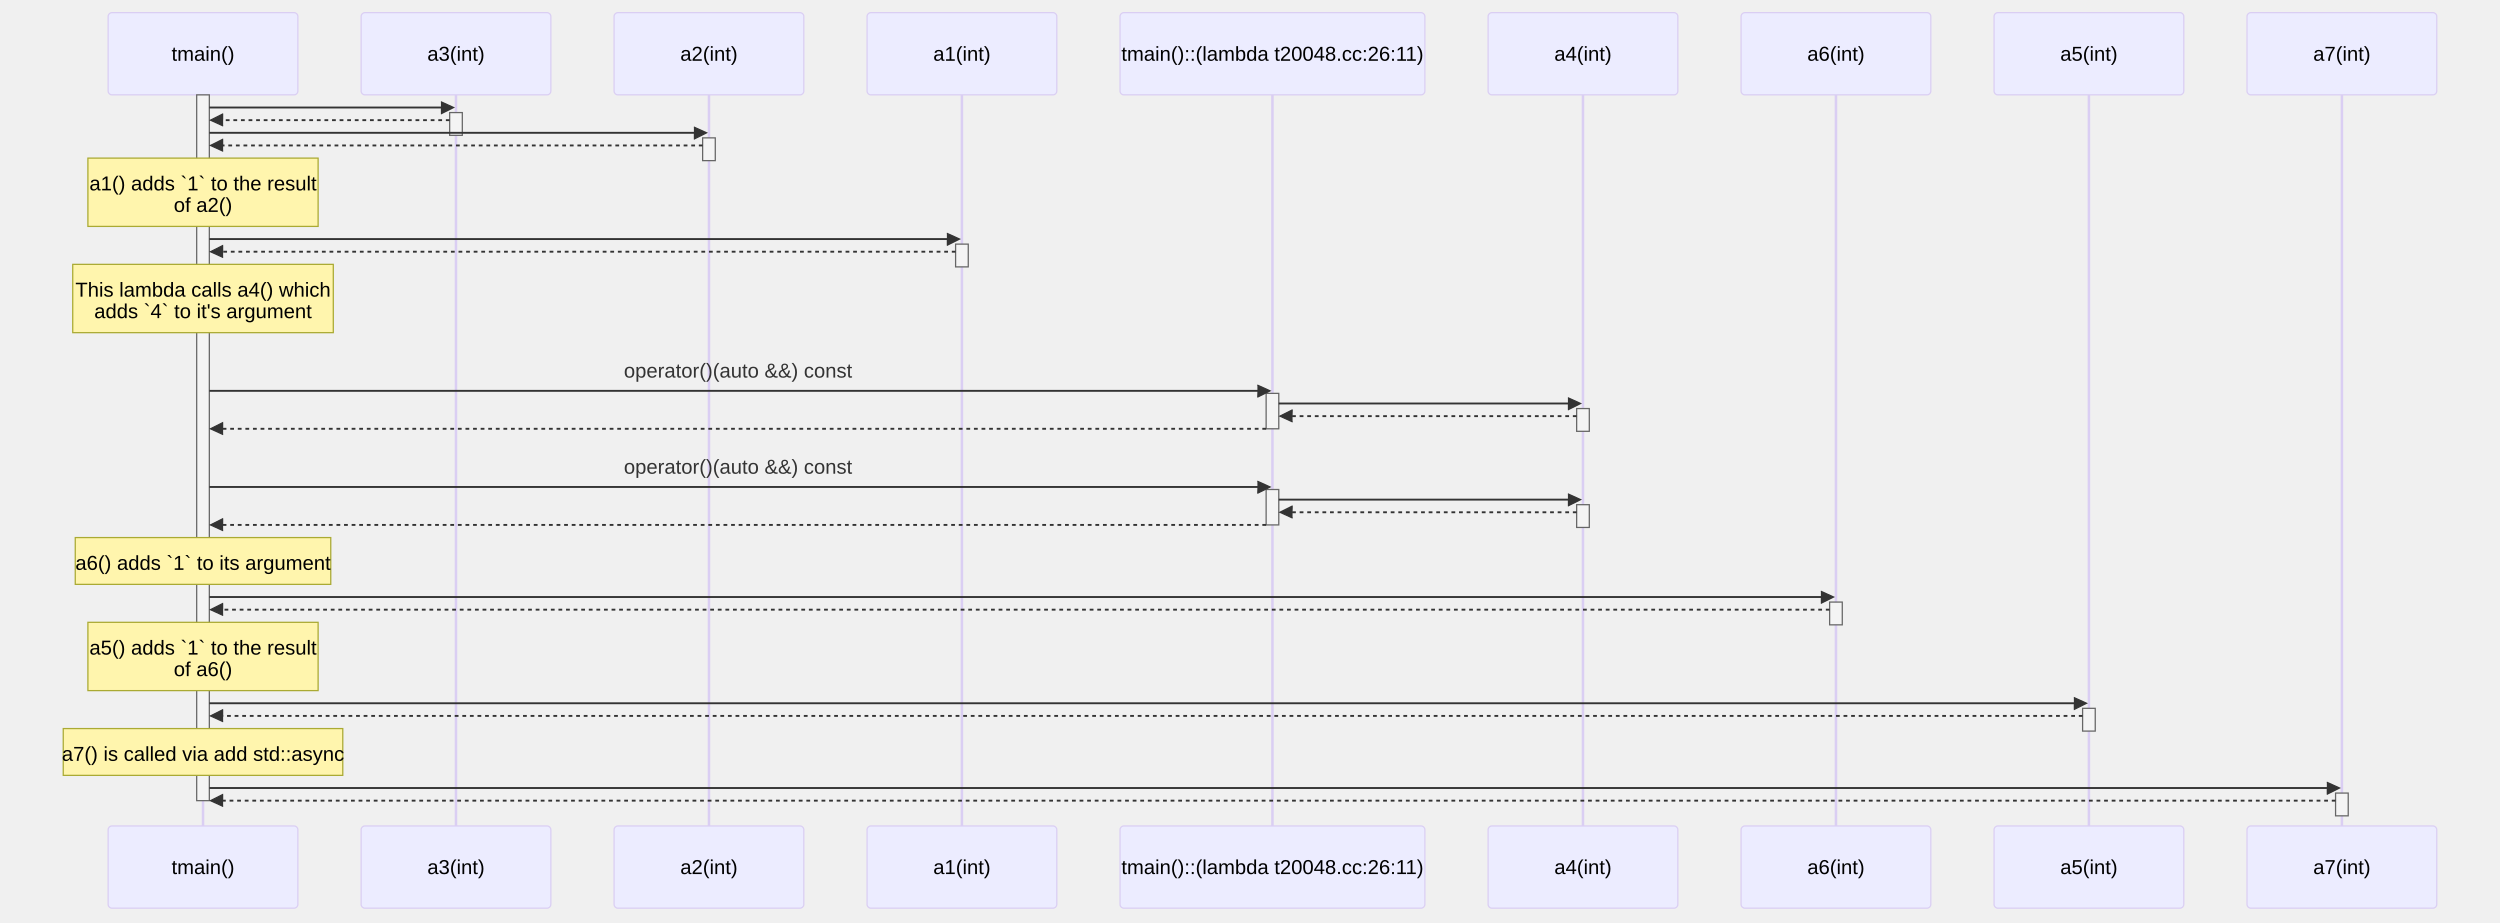
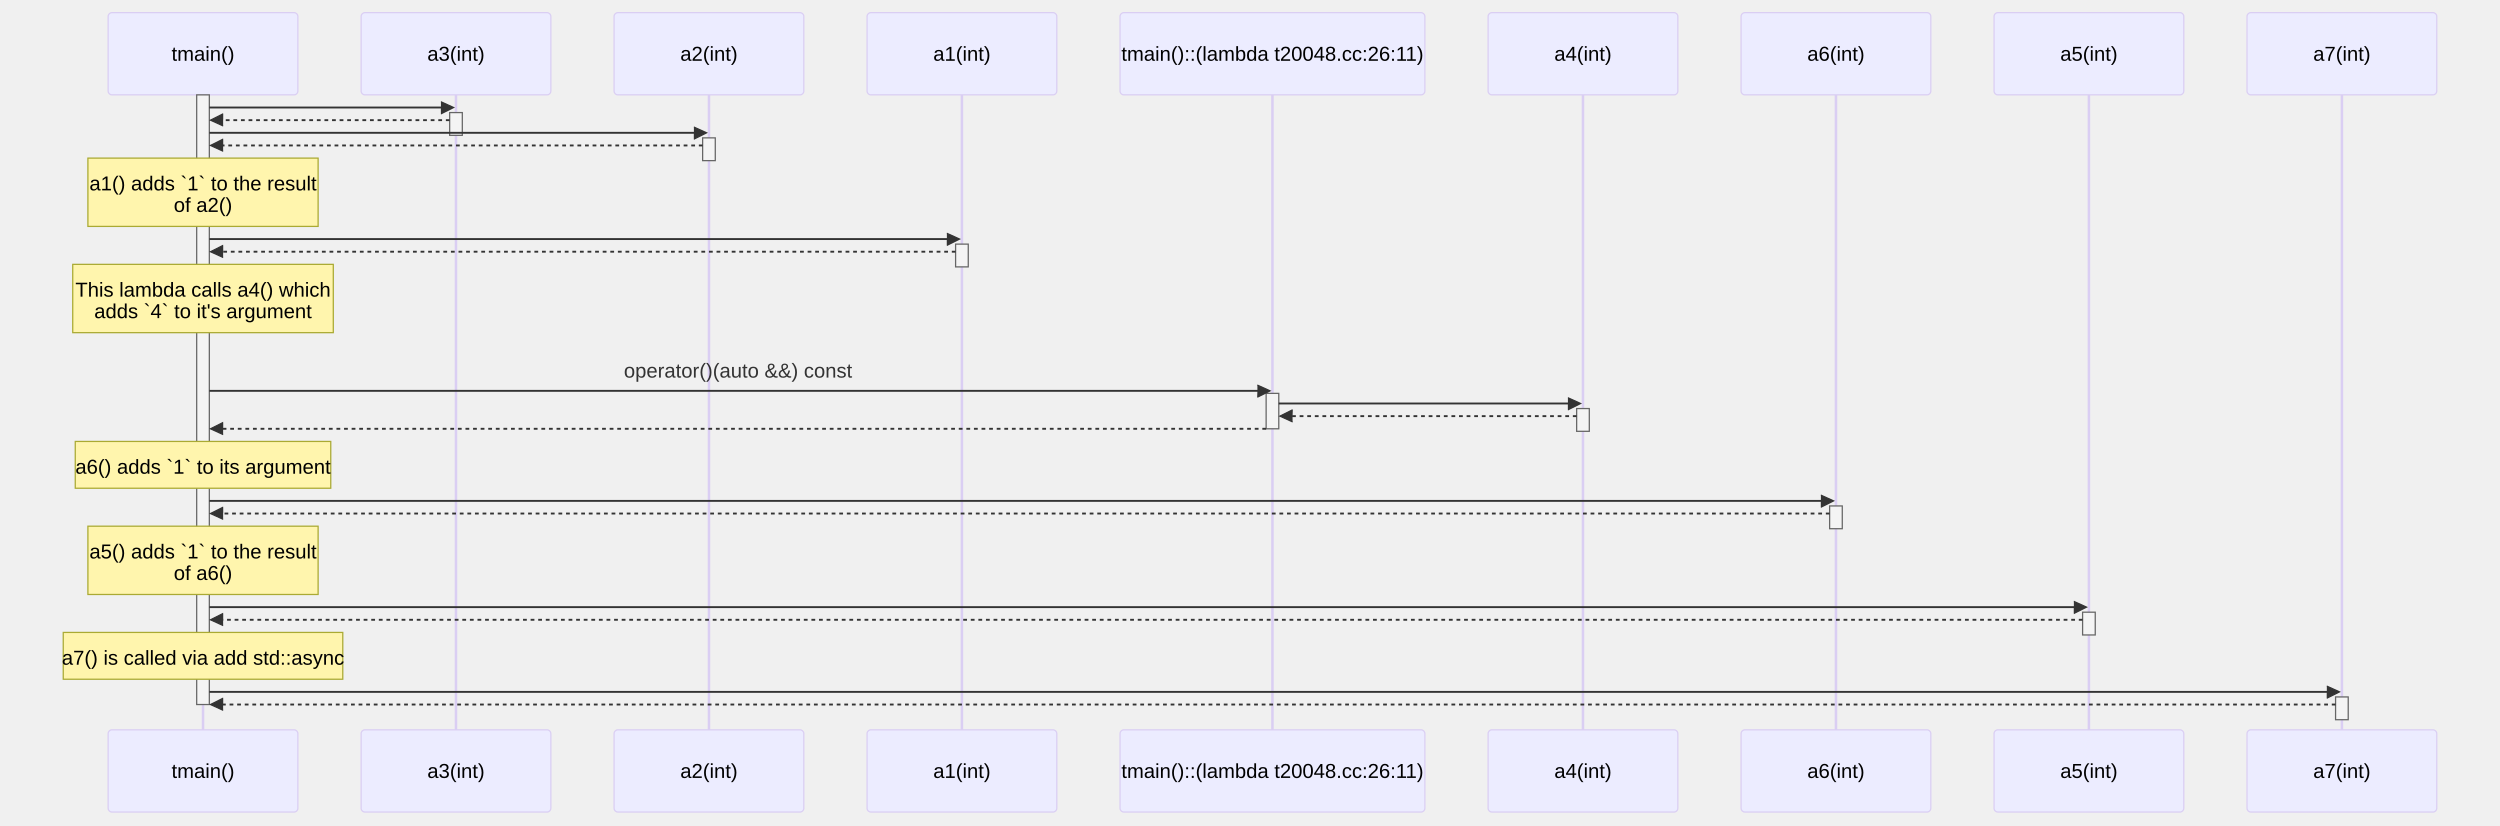
- <svg xmlns="http://www.w3.org/2000/svg" aria-roledescription="sequence" role="graphics-document document" viewBox="-85.5 -10 1976.5 729" style="max-width: 1976.5px; background-color: white;" width="1976.5" id="my-svg">
-   <g>
-     <rect class="actor actor-bottom" ry="3" rx="3" name="C_0001252037430481694786" height="65" width="150" stroke="#666" fill="#eaeaea" y="643" x="1691" />
-     <text style="text-anchor: middle; font-size: 16px; font-weight: 400;" class="actor actor-box" alignment-baseline="central" dominant-baseline="central" y="675.5" x="1766">
+ <svg xmlns="http://www.w3.org/2000/svg" aria-roledescription="sequence" role="graphics-document document" viewBox="-85.5 -10 1976.5 653" style="max-width: 1976.5px; background-color: white;" width="1976.5" id="my-svg">
+   <g>
+     <rect class="actor actor-bottom" ry="3" rx="3" name="C_0001252037430481694786" height="65" width="150" stroke="#666" fill="#eaeaea" y="567" x="1691" />
+     <text style="text-anchor: middle; font-size: 16px; font-weight: 400;" class="actor actor-box" alignment-baseline="central" dominant-baseline="central" y="599.5" x="1766">
      <tspan dy="0" x="1766">a7(int)</tspan>
    </text>
  </g>
  <g>
-     <rect class="actor actor-bottom" ry="3" rx="3" name="C_0003785360883682413647" height="65" width="150" stroke="#666" fill="#eaeaea" y="643" x="1491" />
-     <text style="text-anchor: middle; font-size: 16px; font-weight: 400;" class="actor actor-box" alignment-baseline="central" dominant-baseline="central" y="675.5" x="1566">
+     <rect class="actor actor-bottom" ry="3" rx="3" name="C_0003785360883682413647" height="65" width="150" stroke="#666" fill="#eaeaea" y="567" x="1491" />
+     <text style="text-anchor: middle; font-size: 16px; font-weight: 400;" class="actor actor-box" alignment-baseline="central" dominant-baseline="central" y="599.5" x="1566">
      <tspan dy="0" x="1566">a5(int)</tspan>
    </text>
  </g>
  <g>
-     <rect class="actor actor-bottom" ry="3" rx="3" name="C_0002977556550487667195" height="65" width="150" stroke="#666" fill="#eaeaea" y="643" x="1291" />
-     <text style="text-anchor: middle; font-size: 16px; font-weight: 400;" class="actor actor-box" alignment-baseline="central" dominant-baseline="central" y="675.5" x="1366">
+     <rect class="actor actor-bottom" ry="3" rx="3" name="C_0002977556550487667195" height="65" width="150" stroke="#666" fill="#eaeaea" y="567" x="1291" />
+     <text style="text-anchor: middle; font-size: 16px; font-weight: 400;" class="actor actor-box" alignment-baseline="central" dominant-baseline="central" y="599.5" x="1366">
      <tspan dy="0" x="1366">a6(int)</tspan>
    </text>
  </g>
  <g>
-     <rect class="actor actor-bottom" ry="3" rx="3" name="C_0007893683018756346101" height="65" width="150" stroke="#666" fill="#eaeaea" y="643" x="1091" />
-     <text style="text-anchor: middle; font-size: 16px; font-weight: 400;" class="actor actor-box" alignment-baseline="central" dominant-baseline="central" y="675.5" x="1166">
+     <rect class="actor actor-bottom" ry="3" rx="3" name="C_0007893683018756346101" height="65" width="150" stroke="#666" fill="#eaeaea" y="567" x="1091" />
+     <text style="text-anchor: middle; font-size: 16px; font-weight: 400;" class="actor actor-box" alignment-baseline="central" dominant-baseline="central" y="599.5" x="1166">
      <tspan dy="0" x="1166">a4(int)</tspan>
    </text>
  </g>
  <g>
-     <rect class="actor actor-bottom" ry="3" rx="3" name="C_0006356005060404304996" height="65" width="241" stroke="#666" fill="#eaeaea" y="643" x="800" />
-     <text style="text-anchor: middle; font-size: 16px; font-weight: 400;" class="actor actor-box" alignment-baseline="central" dominant-baseline="central" y="675.5" x="920.5">
+     <rect class="actor actor-bottom" ry="3" rx="3" name="C_0006356005060404304996" height="65" width="241" stroke="#666" fill="#eaeaea" y="567" x="800" />
+     <text style="text-anchor: middle; font-size: 16px; font-weight: 400;" class="actor actor-box" alignment-baseline="central" dominant-baseline="central" y="599.5" x="920.5">
      <tspan dy="0" x="920.5">tmain()::(lambda t20048.cc:26:11)</tspan>
    </text>
  </g>
  <g>
-     <rect class="actor actor-bottom" ry="3" rx="3" name="C_0009117451335492701873" height="65" width="150" stroke="#666" fill="#eaeaea" y="643" x="600" />
-     <text style="text-anchor: middle; font-size: 16px; font-weight: 400;" class="actor actor-box" alignment-baseline="central" dominant-baseline="central" y="675.5" x="675">
+     <rect class="actor actor-bottom" ry="3" rx="3" name="C_0009117451335492701873" height="65" width="150" stroke="#666" fill="#eaeaea" y="567" x="600" />
+     <text style="text-anchor: middle; font-size: 16px; font-weight: 400;" class="actor actor-box" alignment-baseline="central" dominant-baseline="central" y="599.5" x="675">
      <tspan dy="0" x="675">a1(int)</tspan>
    </text>
  </g>
  <g>
-     <rect class="actor actor-bottom" ry="3" rx="3" name="C_0011959068202136394413" height="65" width="150" stroke="#666" fill="#eaeaea" y="643" x="400" />
-     <text style="text-anchor: middle; font-size: 16px; font-weight: 400;" class="actor actor-box" alignment-baseline="central" dominant-baseline="central" y="675.5" x="475">
+     <rect class="actor actor-bottom" ry="3" rx="3" name="C_0011959068202136394413" height="65" width="150" stroke="#666" fill="#eaeaea" y="567" x="400" />
+     <text style="text-anchor: middle; font-size: 16px; font-weight: 400;" class="actor actor-box" alignment-baseline="central" dominant-baseline="central" y="599.5" x="475">
      <tspan dy="0" x="475">a2(int)</tspan>
    </text>
  </g>
  <g>
-     <rect class="actor actor-bottom" ry="3" rx="3" name="C_0012741784325116097917" height="65" width="150" stroke="#666" fill="#eaeaea" y="643" x="200" />
-     <text style="text-anchor: middle; font-size: 16px; font-weight: 400;" class="actor actor-box" alignment-baseline="central" dominant-baseline="central" y="675.5" x="275">
+     <rect class="actor actor-bottom" ry="3" rx="3" name="C_0012741784325116097917" height="65" width="150" stroke="#666" fill="#eaeaea" y="567" x="200" />
+     <text style="text-anchor: middle; font-size: 16px; font-weight: 400;" class="actor actor-box" alignment-baseline="central" dominant-baseline="central" y="599.5" x="275">
      <tspan dy="0" x="275">a3(int)</tspan>
    </text>
  </g>
  <g>
-     <rect class="actor actor-bottom" ry="3" rx="3" name="C_0011505380161772366646" height="65" width="150" stroke="#666" fill="#eaeaea" y="643" x="0" />
-     <text style="text-anchor: middle; font-size: 16px; font-weight: 400;" class="actor actor-box" alignment-baseline="central" dominant-baseline="central" y="675.5" x="75">
+     <rect class="actor actor-bottom" ry="3" rx="3" name="C_0011505380161772366646" height="65" width="150" stroke="#666" fill="#eaeaea" y="567" x="0" />
+     <text style="text-anchor: middle; font-size: 16px; font-weight: 400;" class="actor actor-box" alignment-baseline="central" dominant-baseline="central" y="599.5" x="75">
      <tspan dy="0" x="75">tmain()</tspan>
    </text>
  </g>
  <g>
-     <line name="C_0001252037430481694786" stroke="#999" stroke-width="0.5px" class="actor-line 200" y2="643" x2="1766" y1="65" x1="1766" id="actor8" />
+     <line name="C_0001252037430481694786" stroke="#999" stroke-width="0.5px" class="actor-line 200" y2="567" x2="1766" y1="65" x1="1766" id="actor8" />
    <g id="root-8">
      <rect class="actor actor-top" ry="3" rx="3" name="C_0001252037430481694786" height="65" width="150" stroke="#666" fill="#eaeaea" y="0" x="1691" />
      <text style="text-anchor: middle; font-size: 16px; font-weight: 400;" class="actor actor-box" alignment-baseline="central" dominant-baseline="central" y="32.5" x="1766">
        <tspan dy="0" x="1766">a7(int)</tspan>
      </text>
    </g>
  </g>
  <g>
-     <line name="C_0003785360883682413647" stroke="#999" stroke-width="0.5px" class="actor-line 200" y2="643" x2="1566" y1="65" x1="1566" id="actor7" />
+     <line name="C_0003785360883682413647" stroke="#999" stroke-width="0.5px" class="actor-line 200" y2="567" x2="1566" y1="65" x1="1566" id="actor7" />
    <g id="root-7">
      <rect class="actor actor-top" ry="3" rx="3" name="C_0003785360883682413647" height="65" width="150" stroke="#666" fill="#eaeaea" y="0" x="1491" />
      <text style="text-anchor: middle; font-size: 16px; font-weight: 400;" class="actor actor-box" alignment-baseline="central" dominant-baseline="central" y="32.5" x="1566">
        <tspan dy="0" x="1566">a5(int)</tspan>
      </text>
    </g>
  </g>
  <g>
-     <line name="C_0002977556550487667195" stroke="#999" stroke-width="0.5px" class="actor-line 200" y2="643" x2="1366" y1="65" x1="1366" id="actor6" />
+     <line name="C_0002977556550487667195" stroke="#999" stroke-width="0.5px" class="actor-line 200" y2="567" x2="1366" y1="65" x1="1366" id="actor6" />
    <g id="root-6">
      <rect class="actor actor-top" ry="3" rx="3" name="C_0002977556550487667195" height="65" width="150" stroke="#666" fill="#eaeaea" y="0" x="1291" />
      <text style="text-anchor: middle; font-size: 16px; font-weight: 400;" class="actor actor-box" alignment-baseline="central" dominant-baseline="central" y="32.5" x="1366">
        <tspan dy="0" x="1366">a6(int)</tspan>
      </text>
    </g>
  </g>
  <g>
-     <line name="C_0007893683018756346101" stroke="#999" stroke-width="0.5px" class="actor-line 200" y2="643" x2="1166" y1="65" x1="1166" id="actor5" />
+     <line name="C_0007893683018756346101" stroke="#999" stroke-width="0.5px" class="actor-line 200" y2="567" x2="1166" y1="65" x1="1166" id="actor5" />
    <g id="root-5">
      <rect class="actor actor-top" ry="3" rx="3" name="C_0007893683018756346101" height="65" width="150" stroke="#666" fill="#eaeaea" y="0" x="1091" />
      <text style="text-anchor: middle; font-size: 16px; font-weight: 400;" class="actor actor-box" alignment-baseline="central" dominant-baseline="central" y="32.5" x="1166">
        <tspan dy="0" x="1166">a4(int)</tspan>
      </text>
    </g>
  </g>
  <g>
-     <line name="C_0006356005060404304996" stroke="#999" stroke-width="0.5px" class="actor-line 200" y2="643" x2="920.5" y1="65" x1="920.5" id="actor4" />
+     <line name="C_0006356005060404304996" stroke="#999" stroke-width="0.5px" class="actor-line 200" y2="567" x2="920.5" y1="65" x1="920.5" id="actor4" />
    <g id="root-4">
      <rect class="actor actor-top" ry="3" rx="3" name="C_0006356005060404304996" height="65" width="241" stroke="#666" fill="#eaeaea" y="0" x="800" />
      <text style="text-anchor: middle; font-size: 16px; font-weight: 400;" class="actor actor-box" alignment-baseline="central" dominant-baseline="central" y="32.5" x="920.5">
        <tspan dy="0" x="920.5">tmain()::(lambda t20048.cc:26:11)</tspan>
      </text>
    </g>
  </g>
  <g>
-     <line name="C_0009117451335492701873" stroke="#999" stroke-width="0.5px" class="actor-line 200" y2="643" x2="675" y1="65" x1="675" id="actor3" />
+     <line name="C_0009117451335492701873" stroke="#999" stroke-width="0.5px" class="actor-line 200" y2="567" x2="675" y1="65" x1="675" id="actor3" />
    <g id="root-3">
      <rect class="actor actor-top" ry="3" rx="3" name="C_0009117451335492701873" height="65" width="150" stroke="#666" fill="#eaeaea" y="0" x="600" />
      <text style="text-anchor: middle; font-size: 16px; font-weight: 400;" class="actor actor-box" alignment-baseline="central" dominant-baseline="central" y="32.5" x="675">
        <tspan dy="0" x="675">a1(int)</tspan>
      </text>
    </g>
  </g>
  <g>
-     <line name="C_0011959068202136394413" stroke="#999" stroke-width="0.5px" class="actor-line 200" y2="643" x2="475" y1="65" x1="475" id="actor2" />
+     <line name="C_0011959068202136394413" stroke="#999" stroke-width="0.5px" class="actor-line 200" y2="567" x2="475" y1="65" x1="475" id="actor2" />
    <g id="root-2">
      <rect class="actor actor-top" ry="3" rx="3" name="C_0011959068202136394413" height="65" width="150" stroke="#666" fill="#eaeaea" y="0" x="400" />
      <text style="text-anchor: middle; font-size: 16px; font-weight: 400;" class="actor actor-box" alignment-baseline="central" dominant-baseline="central" y="32.5" x="475">
        <tspan dy="0" x="475">a2(int)</tspan>
      </text>
    </g>
  </g>
  <g>
-     <line name="C_0012741784325116097917" stroke="#999" stroke-width="0.5px" class="actor-line 200" y2="643" x2="275" y1="65" x1="275" id="actor1" />
+     <line name="C_0012741784325116097917" stroke="#999" stroke-width="0.5px" class="actor-line 200" y2="567" x2="275" y1="65" x1="275" id="actor1" />
    <g id="root-1">
      <rect class="actor actor-top" ry="3" rx="3" name="C_0012741784325116097917" height="65" width="150" stroke="#666" fill="#eaeaea" y="0" x="200" />
      <text style="text-anchor: middle; font-size: 16px; font-weight: 400;" class="actor actor-box" alignment-baseline="central" dominant-baseline="central" y="32.5" x="275">
        <tspan dy="0" x="275">a3(int)</tspan>
      </text>
    </g>
  </g>
  <g>
-     <line name="C_0011505380161772366646" stroke="#999" stroke-width="0.5px" class="actor-line 200" y2="643" x2="75" y1="65" x1="75" id="actor0" />
+     <line name="C_0011505380161772366646" stroke="#999" stroke-width="0.5px" class="actor-line 200" y2="567" x2="75" y1="65" x1="75" id="actor0" />
    <g id="root-0">
      <rect class="actor actor-top" ry="3" rx="3" name="C_0011505380161772366646" height="65" width="150" stroke="#666" fill="#eaeaea" y="0" x="0" />
      <text style="text-anchor: middle; font-size: 16px; font-weight: 400;" class="actor actor-box" alignment-baseline="central" dominant-baseline="central" y="32.5" x="75">
        <tspan dy="0" x="75">tmain()</tspan>
      </text>
    </g>
  </g>
  <style>#my-svg{font-family:"trebuchet ms",verdana,arial,sans-serif;font-size:16px;fill:#333;}#my-svg .error-icon{fill:#552222;}#my-svg .error-text{fill:#552222;stroke:#552222;}#my-svg .edge-thickness-normal{stroke-width:1px;}#my-svg .edge-thickness-thick{stroke-width:3.5px;}#my-svg .edge-pattern-solid{stroke-dasharray:0;}#my-svg .edge-thickness-invisible{stroke-width:0;fill:none;}#my-svg .edge-pattern-dashed{stroke-dasharray:3;}#my-svg .edge-pattern-dotted{stroke-dasharray:2;}#my-svg .marker{fill:#333333;stroke:#333333;}#my-svg .marker.cross{stroke:#333333;}#my-svg svg{font-family:"trebuchet ms",verdana,arial,sans-serif;font-size:16px;}#my-svg p{margin:0;}#my-svg .actor{stroke:hsl(259.626, 59.777%, 87.902%);fill:#ECECFF;}#my-svg text.actor&gt;tspan{fill:black;stroke:none;}#my-svg .actor-line{stroke:hsl(259.626, 59.777%, 87.902%);}#my-svg .messageLine0{stroke-width:1.5;stroke-dasharray:none;stroke:#333;}#my-svg .messageLine1{stroke-width:1.5;stroke-dasharray:2,2;stroke:#333;}#my-svg #arrowhead path{fill:#333;stroke:#333;}#my-svg .sequenceNumber{fill:white;}#my-svg #sequencenumber{fill:#333;}#my-svg #crosshead path{fill:#333;stroke:#333;}#my-svg .messageText{fill:#333;stroke:none;}#my-svg .labelBox{stroke:hsl(259.626, 59.777%, 87.902%);fill:#ECECFF;}#my-svg .labelText,#my-svg .labelText&gt;tspan{fill:black;stroke:none;}#my-svg .loopText,#my-svg .loopText&gt;tspan{fill:black;stroke:none;}#my-svg .loopLine{stroke-width:2px;stroke-dasharray:2,2;stroke:hsl(259.626, 59.777%, 87.902%);fill:hsl(259.626, 59.777%, 87.902%);}#my-svg .note{stroke:#aaaa33;fill:#fff5ad;}#my-svg .noteText,#my-svg .noteText&gt;tspan{fill:black;stroke:none;}#my-svg .activation0{fill:#f4f4f4;stroke:#666;}#my-svg .activation1{fill:#f4f4f4;stroke:#666;}#my-svg .activation2{fill:#f4f4f4;stroke:#666;}#my-svg .actorPopupMenu{position:absolute;}#my-svg .actorPopupMenuPanel{position:absolute;fill:#ECECFF;box-shadow:0px 8px 16px 0px rgba(0,0,0,0.2);filter:drop-shadow(3px 5px 2px rgb(0 0 0 / 0.4));}#my-svg .actor-man line{stroke:hsl(259.626, 59.777%, 87.902%);fill:#ECECFF;}#my-svg .actor-man circle,#my-svg line{stroke:hsl(259.626, 59.777%, 87.902%);fill:#ECECFF;stroke-width:2px;}#my-svg :root{--mermaid-font-family:"trebuchet ms",verdana,arial,sans-serif;}</style>
  <g />
  <defs>
    <symbol height="24" width="24" id="computer">
      <path d="M2 2v13h20v-13h-20zm18 11h-16v-9h16v9zm-10.228 6l.466-1h3.524l.467 1h-4.457zm14.228 3h-24l2-6h2.104l-1.33 4h18.45l-1.297-4h2.073l2 6zm-5-10h-14v-7h14v7z" transform="scale(.5)" />
    </symbol>
    <style type="text/css">a:hover { text-decoration: underline; }</style>
  </defs>
  <defs>
    <symbol clip-rule="evenodd" fill-rule="evenodd" id="database">
      <path d="M12.258.001l.256.004.255.005.253.008.251.01.249.012.247.015.246.016.242.019.241.02.239.023.236.024.233.027.231.028.229.031.225.032.223.034.22.036.217.038.214.04.211.041.208.043.205.045.201.046.198.048.194.05.191.051.187.053.183.054.18.056.175.057.172.059.168.06.163.061.16.063.155.064.15.066.074.033.073.033.071.034.07.034.069.035.068.035.067.035.066.035.064.036.064.036.062.036.06.036.06.037.058.037.058.037.055.038.055.038.053.038.052.038.051.039.05.039.048.039.047.039.045.04.044.04.043.04.041.04.04.041.039.041.037.041.036.041.034.041.033.042.032.042.03.042.029.042.027.042.026.043.024.043.023.043.021.043.02.043.018.044.017.043.015.044.013.044.012.044.011.045.009.044.007.045.006.045.004.045.002.045.001.045v17l-.001.045-.002.045-.004.045-.006.045-.007.045-.009.044-.011.045-.012.044-.013.044-.015.044-.017.043-.018.044-.02.043-.021.043-.023.043-.024.043-.026.043-.027.042-.029.042-.03.042-.032.042-.033.042-.034.041-.036.041-.037.041-.039.041-.04.041-.041.04-.043.04-.044.04-.045.04-.047.039-.048.039-.05.039-.051.039-.052.038-.053.038-.055.038-.055.038-.058.037-.058.037-.06.037-.06.036-.062.036-.064.036-.064.036-.066.035-.067.035-.068.035-.069.035-.07.034-.071.034-.073.033-.074.033-.15.066-.155.064-.16.063-.163.061-.168.06-.172.059-.175.057-.18.056-.183.054-.187.053-.191.051-.194.05-.198.048-.201.046-.205.045-.208.043-.211.041-.214.04-.217.038-.22.036-.223.034-.225.032-.229.031-.231.028-.233.027-.236.024-.239.023-.241.02-.242.019-.246.016-.247.015-.249.012-.251.01-.253.008-.255.005-.256.004-.258.001-.258-.001-.256-.004-.255-.005-.253-.008-.251-.01-.249-.012-.247-.015-.245-.016-.243-.019-.241-.02-.238-.023-.236-.024-.234-.027-.231-.028-.228-.031-.226-.032-.223-.034-.22-.036-.217-.038-.214-.04-.211-.041-.208-.043-.204-.045-.201-.046-.198-.048-.195-.05-.19-.051-.187-.053-.184-.054-.179-.056-.176-.057-.172-.059-.167-.06-.164-.061-.159-.063-.155-.064-.151-.066-.074-.033-.072-.033-.072-.034-.07-.034-.069-.035-.068-.035-.067-.035-.066-.035-.064-.036-.063-.036-.062-.036-.061-.036-.06-.037-.058-.037-.057-.037-.056-.038-.055-.038-.053-.038-.052-.038-.051-.039-.049-.039-.049-.039-.046-.039-.046-.04-.044-.04-.043-.04-.041-.04-.04-.041-.039-.041-.037-.041-.036-.041-.034-.041-.033-.042-.032-.042-.03-.042-.029-.042-.027-.042-.026-.043-.024-.043-.023-.043-.021-.043-.02-.043-.018-.044-.017-.043-.015-.044-.013-.044-.012-.044-.011-.045-.009-.044-.007-.045-.006-.045-.004-.045-.002-.045-.001-.045v-17l.001-.045.002-.045.004-.045.006-.045.007-.045.009-.044.011-.045.012-.044.013-.044.015-.044.017-.043.018-.044.02-.043.021-.043.023-.043.024-.043.026-.043.027-.042.029-.042.03-.042.032-.042.033-.042.034-.041.036-.041.037-.041.039-.041.04-.041.041-.04.043-.04.044-.04.046-.04.046-.039.049-.039.049-.039.051-.039.052-.038.053-.038.055-.038.056-.038.057-.037.058-.037.06-.037.061-.036.062-.036.063-.036.064-.036.066-.035.067-.035.068-.035.069-.035.07-.034.072-.034.072-.033.074-.033.151-.066.155-.064.159-.063.164-.061.167-.06.172-.059.176-.057.179-.056.184-.054.187-.053.19-.051.195-.05.198-.048.201-.046.204-.045.208-.043.211-.041.214-.04.217-.038.22-.036.223-.034.226-.032.228-.031.231-.028.234-.027.236-.024.238-.023.241-.02.243-.019.245-.016.247-.015.249-.012.251-.01.253-.008.255-.005.256-.004.258-.001.258.001zm-9.258 20.499v.01l.001.021.003.021.004.022.005.021.006.022.007.022.009.023.01.022.011.023.012.023.013.023.015.023.016.024.017.023.018.024.019.024.021.024.022.025.023.024.024.025.052.049.056.05.061.051.066.051.07.051.075.051.079.052.084.052.088.052.092.052.097.052.102.051.105.052.11.052.114.051.119.051.123.051.127.05.131.05.135.05.139.048.144.049.147.047.152.047.155.047.16.045.163.045.167.043.171.043.176.041.178.041.183.039.187.039.19.037.194.035.197.035.202.033.204.031.209.03.212.029.216.027.219.025.222.024.226.021.23.02.233.018.236.016.24.015.243.012.246.01.249.008.253.005.256.004.259.001.26-.001.257-.004.254-.005.25-.008.247-.011.244-.012.241-.014.237-.016.233-.018.231-.021.226-.021.224-.024.22-.026.216-.027.212-.028.21-.031.205-.031.202-.034.198-.034.194-.036.191-.037.187-.039.183-.04.179-.04.175-.042.172-.043.168-.044.163-.045.16-.046.155-.046.152-.047.148-.048.143-.049.139-.049.136-.05.131-.05.126-.05.123-.051.118-.052.114-.051.11-.052.106-.052.101-.052.096-.052.092-.052.088-.053.083-.051.079-.052.074-.052.07-.051.065-.051.06-.051.056-.05.051-.05.023-.024.023-.025.021-.024.02-.024.019-.024.018-.024.017-.024.015-.023.014-.024.013-.023.012-.023.01-.023.01-.022.008-.022.006-.022.006-.022.004-.022.004-.021.001-.021.001-.021v-4.127l-.077.055-.08.053-.083.054-.085.053-.087.052-.09.052-.093.051-.095.05-.097.05-.1.049-.102.049-.105.048-.106.047-.109.047-.111.046-.114.045-.115.045-.118.044-.12.043-.122.042-.124.042-.126.041-.128.04-.13.04-.132.038-.134.038-.135.037-.138.037-.139.035-.142.035-.143.034-.144.033-.147.032-.148.031-.15.03-.151.03-.153.029-.154.027-.156.027-.158.026-.159.025-.161.024-.162.023-.163.022-.165.021-.166.02-.167.019-.169.018-.169.017-.171.016-.173.015-.173.014-.175.013-.175.012-.177.011-.178.01-.179.008-.179.008-.181.006-.182.005-.182.004-.184.003-.184.002h-.37l-.184-.002-.184-.003-.182-.004-.182-.005-.181-.006-.179-.008-.179-.008-.178-.01-.176-.011-.176-.012-.175-.013-.173-.014-.172-.015-.171-.016-.17-.017-.169-.018-.167-.019-.166-.02-.165-.021-.163-.022-.162-.023-.161-.024-.159-.025-.157-.026-.156-.027-.155-.027-.153-.029-.151-.03-.15-.03-.148-.031-.146-.032-.145-.033-.143-.034-.141-.035-.14-.035-.137-.037-.136-.037-.134-.038-.132-.038-.13-.04-.128-.04-.126-.041-.124-.042-.122-.042-.12-.044-.117-.043-.116-.045-.113-.045-.112-.046-.109-.047-.106-.047-.105-.048-.102-.049-.1-.049-.097-.05-.095-.05-.093-.052-.09-.051-.087-.052-.085-.053-.083-.054-.08-.054-.077-.054v4.127zm0-5.654v.011l.001.021.003.021.004.021.005.022.006.022.007.022.009.022.01.022.011.023.012.023.013.023.015.024.016.023.017.024.018.024.019.024.021.024.022.024.023.025.024.024.052.05.056.05.061.05.066.051.07.051.075.052.079.051.084.052.088.052.092.052.097.052.102.052.105.052.11.051.114.051.119.052.123.05.127.051.131.05.135.049.139.049.144.048.147.048.152.047.155.046.16.045.163.045.167.044.171.042.176.042.178.04.183.04.187.038.19.037.194.036.197.034.202.033.204.032.209.03.212.028.216.027.219.025.222.024.226.022.23.02.233.018.236.016.24.014.243.012.246.01.249.008.253.006.256.003.259.001.26-.001.257-.003.254-.006.25-.008.247-.01.244-.012.241-.015.237-.016.233-.018.231-.02.226-.022.224-.024.22-.025.216-.027.212-.029.21-.03.205-.032.202-.033.198-.035.194-.036.191-.037.187-.039.183-.039.179-.041.175-.042.172-.043.168-.044.163-.045.16-.045.155-.047.152-.047.148-.048.143-.048.139-.05.136-.049.131-.05.126-.051.123-.051.118-.051.114-.052.11-.052.106-.052.101-.052.096-.052.092-.052.088-.052.083-.052.079-.052.074-.051.07-.052.065-.051.06-.05.056-.051.051-.049.023-.025.023-.024.021-.025.02-.024.019-.024.018-.024.017-.024.015-.023.014-.023.013-.024.012-.022.01-.023.01-.023.008-.022.006-.022.006-.022.004-.021.004-.022.001-.021.001-.021v-4.139l-.077.054-.08.054-.083.054-.085.052-.087.053-.09.051-.093.051-.095.051-.097.05-.1.049-.102.049-.105.048-.106.047-.109.047-.111.046-.114.045-.115.044-.118.044-.12.044-.122.042-.124.042-.126.041-.128.04-.13.039-.132.039-.134.038-.135.037-.138.036-.139.036-.142.035-.143.033-.144.033-.147.033-.148.031-.15.03-.151.03-.153.028-.154.028-.156.027-.158.026-.159.025-.161.024-.162.023-.163.022-.165.021-.166.02-.167.019-.169.018-.169.017-.171.016-.173.015-.173.014-.175.013-.175.012-.177.011-.178.009-.179.009-.179.007-.181.007-.182.005-.182.004-.184.003-.184.002h-.37l-.184-.002-.184-.003-.182-.004-.182-.005-.181-.007-.179-.007-.179-.009-.178-.009-.176-.011-.176-.012-.175-.013-.173-.014-.172-.015-.171-.016-.17-.017-.169-.018-.167-.019-.166-.02-.165-.021-.163-.022-.162-.023-.161-.024-.159-.025-.157-.026-.156-.027-.155-.028-.153-.028-.151-.03-.15-.03-.148-.031-.146-.033-.145-.033-.143-.033-.141-.035-.14-.036-.137-.036-.136-.037-.134-.038-.132-.039-.13-.039-.128-.04-.126-.041-.124-.042-.122-.043-.12-.043-.117-.044-.116-.044-.113-.046-.112-.046-.109-.046-.106-.047-.105-.048-.102-.049-.1-.049-.097-.05-.095-.051-.093-.051-.09-.051-.087-.053-.085-.052-.083-.054-.08-.054-.077-.054v4.139zm0-5.666v.011l.001.02.003.022.004.021.005.022.006.021.007.022.009.023.01.022.011.023.012.023.013.023.015.023.016.024.017.024.018.023.019.024.021.025.022.024.023.024.024.025.052.05.056.05.061.05.066.051.07.051.075.052.079.051.084.052.088.052.092.052.097.052.102.052.105.051.11.052.114.051.119.051.123.051.127.05.131.05.135.05.139.049.144.048.147.048.152.047.155.046.16.045.163.045.167.043.171.043.176.042.178.04.183.04.187.038.19.037.194.036.197.034.202.033.204.032.209.03.212.028.216.027.219.025.222.024.226.021.23.02.233.018.236.017.24.014.243.012.246.01.249.008.253.006.256.003.259.001.26-.001.257-.003.254-.006.25-.008.247-.01.244-.013.241-.014.237-.016.233-.018.231-.02.226-.022.224-.024.22-.025.216-.027.212-.029.21-.03.205-.032.202-.033.198-.035.194-.036.191-.037.187-.039.183-.039.179-.041.175-.042.172-.043.168-.044.163-.045.16-.045.155-.047.152-.047.148-.048.143-.049.139-.049.136-.049.131-.051.126-.05.123-.051.118-.052.114-.051.11-.052.106-.052.101-.052.096-.052.092-.052.088-.052.083-.052.079-.052.074-.052.07-.051.065-.051.06-.051.056-.05.051-.049.023-.025.023-.025.021-.024.02-.024.019-.024.018-.024.017-.024.015-.023.014-.024.013-.023.012-.023.01-.022.01-.023.008-.022.006-.022.006-.022.004-.022.004-.021.001-.021.001-.021v-4.153l-.077.054-.08.054-.083.053-.085.053-.087.053-.09.051-.093.051-.095.051-.097.05-.1.049-.102.048-.105.048-.106.048-.109.046-.111.046-.114.046-.115.044-.118.044-.12.043-.122.043-.124.042-.126.041-.128.04-.13.039-.132.039-.134.038-.135.037-.138.036-.139.036-.142.034-.143.034-.144.033-.147.032-.148.032-.15.03-.151.03-.153.028-.154.028-.156.027-.158.026-.159.024-.161.024-.162.023-.163.023-.165.021-.166.02-.167.019-.169.018-.169.017-.171.016-.173.015-.173.014-.175.013-.175.012-.177.01-.178.01-.179.009-.179.007-.181.006-.182.006-.182.004-.184.003-.184.001-.185.001-.185-.001-.184-.001-.184-.003-.182-.004-.182-.006-.181-.006-.179-.007-.179-.009-.178-.01-.176-.01-.176-.012-.175-.013-.173-.014-.172-.015-.171-.016-.17-.017-.169-.018-.167-.019-.166-.02-.165-.021-.163-.023-.162-.023-.161-.024-.159-.024-.157-.026-.156-.027-.155-.028-.153-.028-.151-.03-.15-.03-.148-.032-.146-.032-.145-.033-.143-.034-.141-.034-.14-.036-.137-.036-.136-.037-.134-.038-.132-.039-.13-.039-.128-.041-.126-.041-.124-.041-.122-.043-.12-.043-.117-.044-.116-.044-.113-.046-.112-.046-.109-.046-.106-.048-.105-.048-.102-.048-.1-.05-.097-.049-.095-.051-.093-.051-.09-.052-.087-.052-.085-.053-.083-.053-.08-.054-.077-.054v4.153zm8.74-8.179l-.257.004-.254.005-.25.008-.247.011-.244.012-.241.014-.237.016-.233.018-.231.021-.226.022-.224.023-.22.026-.216.027-.212.028-.21.031-.205.032-.202.033-.198.034-.194.036-.191.038-.187.038-.183.04-.179.041-.175.042-.172.043-.168.043-.163.045-.16.046-.155.046-.152.048-.148.048-.143.048-.139.049-.136.05-.131.05-.126.051-.123.051-.118.051-.114.052-.11.052-.106.052-.101.052-.096.052-.092.052-.088.052-.083.052-.079.052-.074.051-.07.052-.065.051-.06.05-.056.05-.051.05-.023.025-.023.024-.021.024-.02.025-.019.024-.018.024-.017.023-.015.024-.014.023-.013.023-.012.023-.01.023-.01.022-.008.022-.006.023-.006.021-.004.022-.004.021-.001.021-.001.021.001.021.001.021.004.021.004.022.006.021.006.023.008.022.01.022.01.023.012.023.013.023.014.023.015.024.017.023.018.024.019.024.02.025.021.024.023.024.023.025.051.05.056.05.06.05.065.051.07.052.074.051.079.052.083.052.088.052.092.052.096.052.101.052.106.052.11.052.114.052.118.051.123.051.126.051.131.05.136.05.139.049.143.048.148.048.152.048.155.046.16.046.163.045.168.043.172.043.175.042.179.041.183.04.187.038.191.038.194.036.198.034.202.033.205.032.21.031.212.028.216.027.22.026.224.023.226.022.231.021.233.018.237.016.241.014.244.012.247.011.25.008.254.005.257.004.26.001.26-.001.257-.004.254-.005.25-.008.247-.011.244-.012.241-.014.237-.016.233-.018.231-.021.226-.022.224-.023.22-.026.216-.027.212-.028.21-.031.205-.032.202-.033.198-.034.194-.036.191-.038.187-.038.183-.04.179-.041.175-.042.172-.043.168-.043.163-.045.16-.046.155-.046.152-.048.148-.048.143-.048.139-.049.136-.05.131-.05.126-.051.123-.051.118-.051.114-.052.11-.052.106-.052.101-.052.096-.052.092-.052.088-.052.083-.052.079-.052.074-.051.07-.052.065-.051.06-.05.056-.05.051-.05.023-.025.023-.024.021-.024.02-.025.019-.024.018-.024.017-.023.015-.024.014-.023.013-.023.012-.023.01-.023.01-.022.008-.022.006-.023.006-.021.004-.022.004-.021.001-.021.001-.021-.001-.021-.001-.021-.004-.021-.004-.022-.006-.021-.006-.023-.008-.022-.01-.022-.01-.023-.012-.023-.013-.023-.014-.023-.015-.024-.017-.023-.018-.024-.019-.024-.02-.025-.021-.024-.023-.024-.023-.025-.051-.05-.056-.05-.06-.05-.065-.051-.07-.052-.074-.051-.079-.052-.083-.052-.088-.052-.092-.052-.096-.052-.101-.052-.106-.052-.11-.052-.114-.052-.118-.051-.123-.051-.126-.051-.131-.05-.136-.05-.139-.049-.143-.048-.148-.048-.152-.048-.155-.046-.16-.046-.163-.045-.168-.043-.172-.043-.175-.042-.179-.041-.183-.04-.187-.038-.191-.038-.194-.036-.198-.034-.202-.033-.205-.032-.21-.031-.212-.028-.216-.027-.22-.026-.224-.023-.226-.022-.231-.021-.233-.018-.237-.016-.241-.014-.244-.012-.247-.011-.25-.008-.254-.005-.257-.004-.26-.001-.26.001z" transform="scale(.5)" />
    </symbol>
  </defs>
  <defs>
    <symbol height="24" width="24" id="clock">
      <path d="M12 2c5.514 0 10 4.486 10 10s-4.486 10-10 10-10-4.486-10-10 4.486-10 10-10zm0-2c-6.627 0-12 5.373-12 12s5.373 12 12 12 12-5.373 12-12-5.373-12-12-12zm5.848 12.459c.202.038.202.333.001.372-1.907.361-6.045 1.111-6.547 1.111-.719 0-1.301-.582-1.301-1.301 0-.512.77-5.447 1.125-7.445.034-.192.312-.181.343.014l.985 6.238 5.394 1.011z" transform="scale(.5)" />
    </symbol>
  </defs>
  <defs>
    <marker orient="auto-start-reverse" markerHeight="12" markerWidth="12" markerUnits="userSpaceOnUse" refY="5" refX="7.9" id="arrowhead">
      <path d="M -1 0 L 10 5 L 0 10 z" />
    </marker>
  </defs>
  <defs>
    <marker refY="4.5" refX="4" orient="auto" markerHeight="8" markerWidth="15" id="crosshead">
      <path style="stroke-dasharray: 0, 0;" d="M 1,2 L 6,7 M 6,2 L 1,7" stroke-width="1pt" stroke="#000000" fill="none" />
    </marker>
  </defs>
  <defs>
    <marker orient="auto" markerHeight="28" markerWidth="20" refY="7" refX="15.5" id="filled-head">
      <path d="M 18,7 L9,13 L14,7 L9,1 Z" />
    </marker>
  </defs>
  <defs>
    <marker orient="auto" markerHeight="40" markerWidth="60" refY="15" refX="15" id="sequencenumber">
      <circle r="6" cy="15" cx="15" />
    </marker>
  </defs>
  <g>
-     <rect class="activation0" height="558" width="10" stroke="#666" fill="#EDF2AE" y="65" x="70" />
+     <rect class="activation0" height="482" width="10" stroke="#666" fill="#EDF2AE" y="65" x="70" />
  </g>
  <g>
    <rect class="activation0" height="18" width="10" stroke="#666" fill="#EDF2AE" y="79" x="270" />
  </g>
  <g>
    <rect class="activation0" height="18" width="10" stroke="#666" fill="#EDF2AE" y="99" x="470" />
  </g>
  <g>
    <rect class="note" height="54" width="182" stroke="#666" fill="#EDF2AE" y="115" x="-16" />
    <text style="font-size: 16px; font-weight: 400;" dy="1em" class="noteText" alignment-baseline="middle" dominant-baseline="middle" text-anchor="middle" y="120" x="75">
      <tspan x="75">a1() adds `1` to the result</tspan>
    </text>
    <text style="font-size: 16px; font-weight: 400;" dy="1em" class="noteText" alignment-baseline="middle" dominant-baseline="middle" text-anchor="middle" y="137" x="75">
      <tspan x="75">of a2()</tspan>
    </text>
  </g>
  <g>
    <rect class="activation0" height="18" width="10" stroke="#666" fill="#EDF2AE" y="183" x="670" />
  </g>
  <g>
    <rect class="note" height="54" width="206" stroke="#666" fill="#EDF2AE" y="199" x="-28" />
    <text style="font-size: 16px; font-weight: 400;" dy="1em" class="noteText" alignment-baseline="middle" dominant-baseline="middle" text-anchor="middle" y="204" x="75">
      <tspan x="75">This lambda calls a4() which</tspan>
    </text>
    <text style="font-size: 16px; font-weight: 400;" dy="1em" class="noteText" alignment-baseline="middle" dominant-baseline="middle" text-anchor="middle" y="221" x="75">
      <tspan x="75">adds `4` to it's argument</tspan>
    </text>
  </g>
  <g>
    <rect class="activation0" height="28" width="10" stroke="#666" fill="#EDF2AE" y="301" x="915.5" />
  </g>
  <g>
    <rect class="activation0" height="18" width="10" stroke="#666" fill="#EDF2AE" y="313" x="1161" />
  </g>
  <g>
-     <rect class="activation0" height="28" width="10" stroke="#666" fill="#EDF2AE" y="377" x="915.5" />
-   </g>
-   <g>
-     <rect class="activation0" height="18" width="10" stroke="#666" fill="#EDF2AE" y="389" x="1161" />
-   </g>
-   <g>
-     <rect class="note" height="37" width="202" stroke="#666" fill="#EDF2AE" y="415" x="-26" />
-     <text style="font-size: 16px; font-weight: 400;" dy="1em" class="noteText" alignment-baseline="middle" dominant-baseline="middle" text-anchor="middle" y="420" x="75">
+     <rect class="note" height="37" width="202" stroke="#666" fill="#EDF2AE" y="339" x="-26" />
+     <text style="font-size: 16px; font-weight: 400;" dy="1em" class="noteText" alignment-baseline="middle" dominant-baseline="middle" text-anchor="middle" y="344" x="75">
      <tspan x="75">a6() adds `1` to its argument</tspan>
    </text>
  </g>
  <g>
-     <rect class="activation0" height="18" width="10" stroke="#666" fill="#EDF2AE" y="466" x="1361" />
-   </g>
-   <g>
-     <rect class="note" height="54" width="182" stroke="#666" fill="#EDF2AE" y="482" x="-16" />
-     <text style="font-size: 16px; font-weight: 400;" dy="1em" class="noteText" alignment-baseline="middle" dominant-baseline="middle" text-anchor="middle" y="487" x="75">
+     <rect class="activation0" height="18" width="10" stroke="#666" fill="#EDF2AE" y="390" x="1361" />
+   </g>
+   <g>
+     <rect class="note" height="54" width="182" stroke="#666" fill="#EDF2AE" y="406" x="-16" />
+     <text style="font-size: 16px; font-weight: 400;" dy="1em" class="noteText" alignment-baseline="middle" dominant-baseline="middle" text-anchor="middle" y="411" x="75">
      <tspan x="75">a5() adds `1` to the result</tspan>
    </text>
-     <text style="font-size: 16px; font-weight: 400;" dy="1em" class="noteText" alignment-baseline="middle" dominant-baseline="middle" text-anchor="middle" y="504" x="75">
+     <text style="font-size: 16px; font-weight: 400;" dy="1em" class="noteText" alignment-baseline="middle" dominant-baseline="middle" text-anchor="middle" y="428" x="75">
      <tspan x="75">of a6()</tspan>
    </text>
  </g>
  <g>
-     <rect class="activation0" height="18" width="10" stroke="#666" fill="#EDF2AE" y="550" x="1561" />
-   </g>
-   <g>
-     <rect class="note" height="37" width="221" stroke="#666" fill="#EDF2AE" y="566" x="-35.5" />
-     <text style="font-size: 16px; font-weight: 400;" dy="1em" class="noteText" alignment-baseline="middle" dominant-baseline="middle" text-anchor="middle" y="571" x="75">
+     <rect class="activation0" height="18" width="10" stroke="#666" fill="#EDF2AE" y="474" x="1561" />
+   </g>
+   <g>
+     <rect class="note" height="37" width="221" stroke="#666" fill="#EDF2AE" y="490" x="-35.5" />
+     <text style="font-size: 16px; font-weight: 400;" dy="1em" class="noteText" alignment-baseline="middle" dominant-baseline="middle" text-anchor="middle" y="495" x="75">
      <tspan x="75">a7() is called via add std::async</tspan>
    </text>
  </g>
  <g>
-     <rect class="activation0" height="18" width="10" stroke="#666" fill="#EDF2AE" y="617" x="1761" />
+     <rect class="activation0" height="18" width="10" stroke="#666" fill="#EDF2AE" y="541" x="1761" />
  </g>
  <text style="font-size: 16px; font-weight: 400;" dy="1em" class="messageText" alignment-baseline="middle" dominant-baseline="middle" text-anchor="middle" y="80" x="176">​</text>
  <line style="fill: none;" marker-end="url(#arrowhead)" stroke="none" stroke-width="2" class="messageLine0" y2="75" x2="271" y1="75" x1="80" />
  <text style="font-size: 16px; font-weight: 400;" dy="1em" class="messageText" alignment-baseline="middle" dominant-baseline="middle" text-anchor="middle" y="90" x="177">​</text>
  <line style="stroke-dasharray: 3, 3; fill: none;" marker-end="url(#arrowhead)" stroke="none" stroke-width="2" class="messageLine1" y2="85" x2="83" y1="85" x1="270" />
  <text style="font-size: 16px; font-weight: 400;" dy="1em" class="messageText" alignment-baseline="middle" dominant-baseline="middle" text-anchor="middle" y="100" x="276">​</text>
  <line style="fill: none;" marker-end="url(#arrowhead)" stroke="none" stroke-width="2" class="messageLine0" y2="95" x2="471" y1="95" x1="80" />
  <text style="font-size: 16px; font-weight: 400;" dy="1em" class="messageText" alignment-baseline="middle" dominant-baseline="middle" text-anchor="middle" y="110" x="277">​</text>
  <line style="stroke-dasharray: 3, 3; fill: none;" marker-end="url(#arrowhead)" stroke="none" stroke-width="2" class="messageLine1" y2="105" x2="83" y1="105" x1="470" />
  <text style="font-size: 16px; font-weight: 400;" dy="1em" class="messageText" alignment-baseline="middle" dominant-baseline="middle" text-anchor="middle" y="184" x="376">​</text>
  <line style="fill: none;" marker-end="url(#arrowhead)" stroke="none" stroke-width="2" class="messageLine0" y2="179" x2="671" y1="179" x1="80" />
  <text style="font-size: 16px; font-weight: 400;" dy="1em" class="messageText" alignment-baseline="middle" dominant-baseline="middle" text-anchor="middle" y="194" x="377">​</text>
  <line style="stroke-dasharray: 3, 3; fill: none;" marker-end="url(#arrowhead)" stroke="none" stroke-width="2" class="messageLine1" y2="189" x2="83" y1="189" x1="670" />
  <text style="font-size: 16px; font-weight: 400;" dy="1em" class="messageText" alignment-baseline="middle" dominant-baseline="middle" text-anchor="middle" y="268" x="498">operator()(auto &amp;&amp;) const</text>
  <line style="fill: none;" marker-end="url(#arrowhead)" stroke="none" stroke-width="2" class="messageLine0" y2="299" x2="916.5" y1="299" x1="80" />
  <text style="font-size: 16px; font-weight: 400;" dy="1em" class="messageText" alignment-baseline="middle" dominant-baseline="middle" text-anchor="middle" y="314" x="1044">​</text>
  <line style="fill: none;" marker-end="url(#arrowhead)" stroke="none" stroke-width="2" class="messageLine0" y2="309" x2="1162" y1="309" x1="925.5" />
  <text style="font-size: 16px; font-weight: 400;" dy="1em" class="messageText" alignment-baseline="middle" dominant-baseline="middle" text-anchor="middle" y="324" x="1045">​</text>
  <line style="stroke-dasharray: 3, 3; fill: none;" marker-end="url(#arrowhead)" stroke="none" stroke-width="2" class="messageLine1" y2="319" x2="928.5" y1="319" x1="1161" />
  <text style="font-size: 16px; font-weight: 400;" dy="1em" class="messageText" alignment-baseline="middle" dominant-baseline="middle" text-anchor="middle" y="334" x="499">​</text>
  <line style="stroke-dasharray: 3, 3; fill: none;" marker-end="url(#arrowhead)" stroke="none" stroke-width="2" class="messageLine1" y2="329" x2="83" y1="329" x1="915.5" />
-   <text style="font-size: 16px; font-weight: 400;" dy="1em" class="messageText" alignment-baseline="middle" dominant-baseline="middle" text-anchor="middle" y="344" x="498">operator()(auto &amp;&amp;) const</text>
-   <line style="fill: none;" marker-end="url(#arrowhead)" stroke="none" stroke-width="2" class="messageLine0" y2="375" x2="916.5" y1="375" x1="80" />
-   <text style="font-size: 16px; font-weight: 400;" dy="1em" class="messageText" alignment-baseline="middle" dominant-baseline="middle" text-anchor="middle" y="390" x="1044">​</text>
-   <line style="fill: none;" marker-end="url(#arrowhead)" stroke="none" stroke-width="2" class="messageLine0" y2="385" x2="1162" y1="385" x1="925.5" />
-   <text style="font-size: 16px; font-weight: 400;" dy="1em" class="messageText" alignment-baseline="middle" dominant-baseline="middle" text-anchor="middle" y="400" x="1045">​</text>
-   <line style="stroke-dasharray: 3, 3; fill: none;" marker-end="url(#arrowhead)" stroke="none" stroke-width="2" class="messageLine1" y2="395" x2="928.5" y1="395" x1="1161" />
-   <text style="font-size: 16px; font-weight: 400;" dy="1em" class="messageText" alignment-baseline="middle" dominant-baseline="middle" text-anchor="middle" y="410" x="499">​</text>
-   <line style="stroke-dasharray: 3, 3; fill: none;" marker-end="url(#arrowhead)" stroke="none" stroke-width="2" class="messageLine1" y2="405" x2="83" y1="405" x1="915.5" />
-   <text style="font-size: 16px; font-weight: 400;" dy="1em" class="messageText" alignment-baseline="middle" dominant-baseline="middle" text-anchor="middle" y="467" x="721">​</text>
-   <line style="fill: none;" marker-end="url(#arrowhead)" stroke="none" stroke-width="2" class="messageLine0" y2="462" x2="1362" y1="462" x1="80" />
-   <text style="font-size: 16px; font-weight: 400;" dy="1em" class="messageText" alignment-baseline="middle" dominant-baseline="middle" text-anchor="middle" y="477" x="722">​</text>
-   <line style="stroke-dasharray: 3, 3; fill: none;" marker-end="url(#arrowhead)" stroke="none" stroke-width="2" class="messageLine1" y2="472" x2="83" y1="472" x1="1361" />
-   <text style="font-size: 16px; font-weight: 400;" dy="1em" class="messageText" alignment-baseline="middle" dominant-baseline="middle" text-anchor="middle" y="551" x="821">​</text>
-   <line style="fill: none;" marker-end="url(#arrowhead)" stroke="none" stroke-width="2" class="messageLine0" y2="546" x2="1562" y1="546" x1="80" />
-   <text style="font-size: 16px; font-weight: 400;" dy="1em" class="messageText" alignment-baseline="middle" dominant-baseline="middle" text-anchor="middle" y="561" x="822">​</text>
-   <line style="stroke-dasharray: 3, 3; fill: none;" marker-end="url(#arrowhead)" stroke="none" stroke-width="2" class="messageLine1" y2="556" x2="83" y1="556" x1="1561" />
-   <text style="font-size: 16px; font-weight: 400;" dy="1em" class="messageText" alignment-baseline="middle" dominant-baseline="middle" text-anchor="middle" y="618" x="921">​</text>
-   <line style="fill: none;" marker-end="url(#arrowhead)" stroke="none" stroke-width="2" class="messageLine0" y2="613" x2="1762" y1="613" x1="80" />
-   <text style="font-size: 16px; font-weight: 400;" dy="1em" class="messageText" alignment-baseline="middle" dominant-baseline="middle" text-anchor="middle" y="628" x="922">​</text>
-   <line style="stroke-dasharray: 3, 3; fill: none;" marker-end="url(#arrowhead)" stroke="none" stroke-width="2" class="messageLine1" y2="623" x2="83" y1="623" x1="1761" />
+   <text style="font-size: 16px; font-weight: 400;" dy="1em" class="messageText" alignment-baseline="middle" dominant-baseline="middle" text-anchor="middle" y="391" x="721">​</text>
+   <line style="fill: none;" marker-end="url(#arrowhead)" stroke="none" stroke-width="2" class="messageLine0" y2="386" x2="1362" y1="386" x1="80" />
+   <text style="font-size: 16px; font-weight: 400;" dy="1em" class="messageText" alignment-baseline="middle" dominant-baseline="middle" text-anchor="middle" y="401" x="722">​</text>
+   <line style="stroke-dasharray: 3, 3; fill: none;" marker-end="url(#arrowhead)" stroke="none" stroke-width="2" class="messageLine1" y2="396" x2="83" y1="396" x1="1361" />
+   <text style="font-size: 16px; font-weight: 400;" dy="1em" class="messageText" alignment-baseline="middle" dominant-baseline="middle" text-anchor="middle" y="475" x="821">​</text>
+   <line style="fill: none;" marker-end="url(#arrowhead)" stroke="none" stroke-width="2" class="messageLine0" y2="470" x2="1562" y1="470" x1="80" />
+   <text style="font-size: 16px; font-weight: 400;" dy="1em" class="messageText" alignment-baseline="middle" dominant-baseline="middle" text-anchor="middle" y="485" x="822">​</text>
+   <line style="stroke-dasharray: 3, 3; fill: none;" marker-end="url(#arrowhead)" stroke="none" stroke-width="2" class="messageLine1" y2="480" x2="83" y1="480" x1="1561" />
+   <text style="font-size: 16px; font-weight: 400;" dy="1em" class="messageText" alignment-baseline="middle" dominant-baseline="middle" text-anchor="middle" y="542" x="921">​</text>
+   <line style="fill: none;" marker-end="url(#arrowhead)" stroke="none" stroke-width="2" class="messageLine0" y2="537" x2="1762" y1="537" x1="80" />
+   <text style="font-size: 16px; font-weight: 400;" dy="1em" class="messageText" alignment-baseline="middle" dominant-baseline="middle" text-anchor="middle" y="552" x="922">​</text>
+   <line style="stroke-dasharray: 3, 3; fill: none;" marker-end="url(#arrowhead)" stroke="none" stroke-width="2" class="messageLine1" y2="547" x2="83" y1="547" x1="1761" />
</svg>
